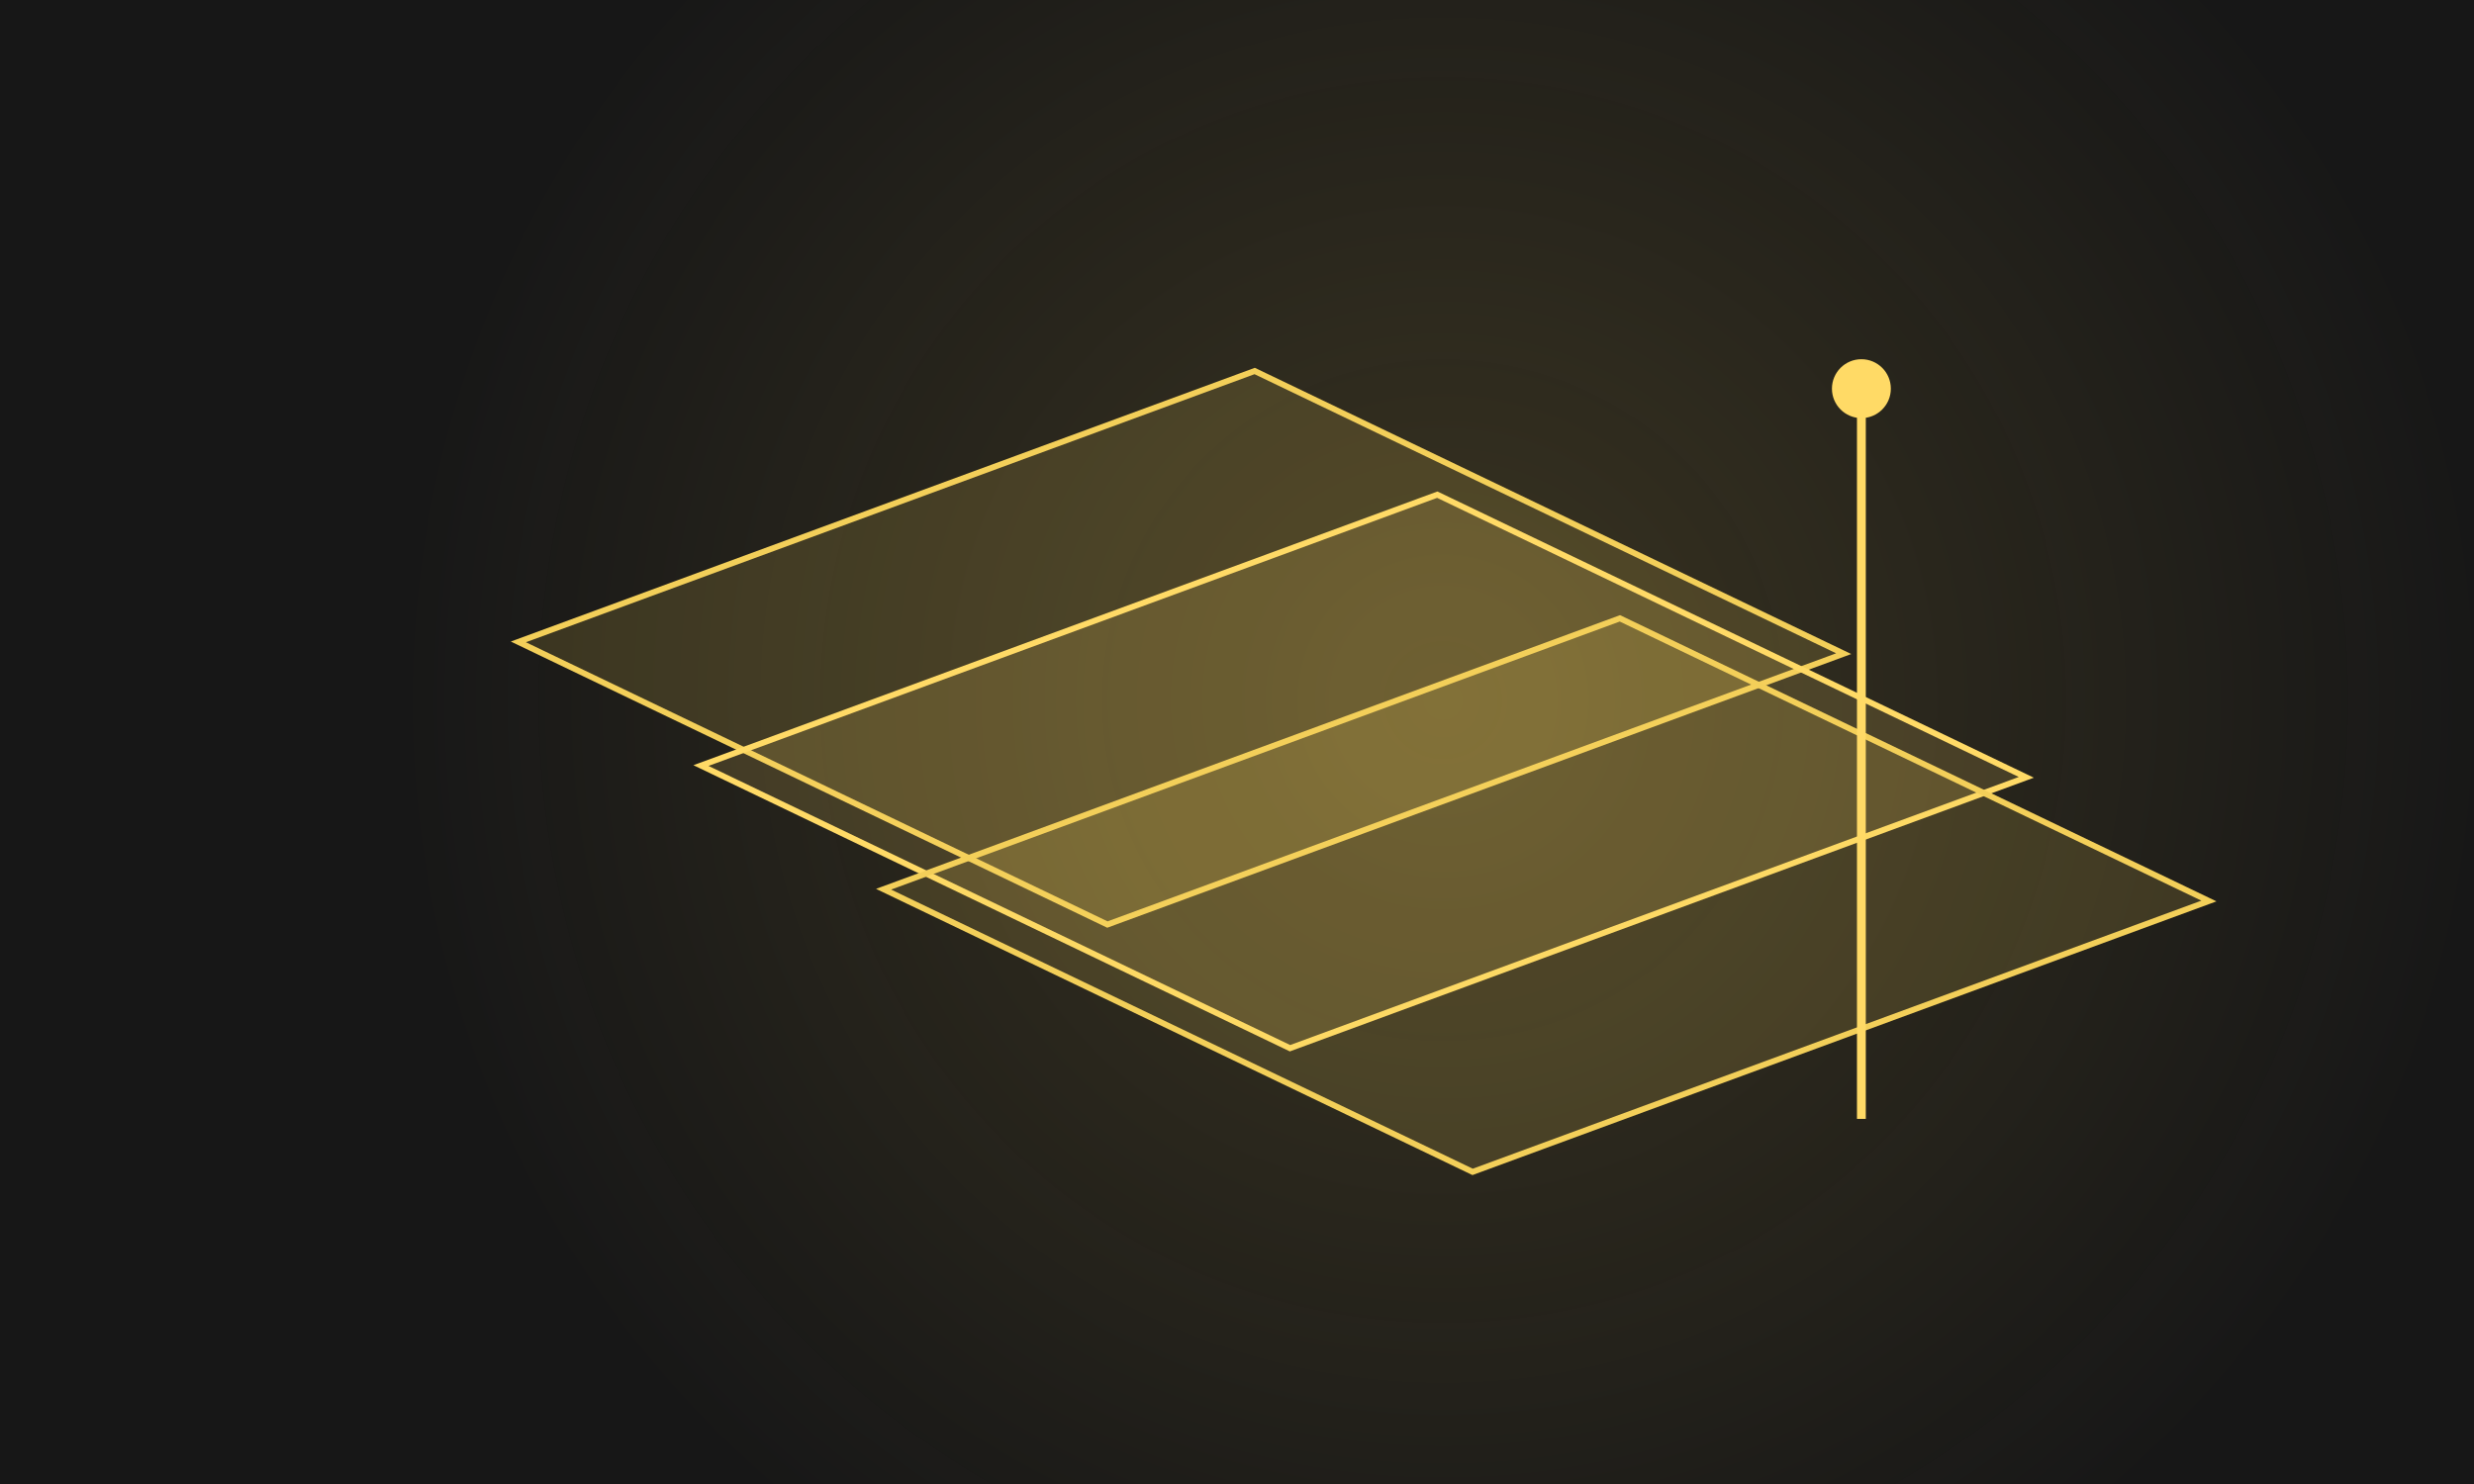
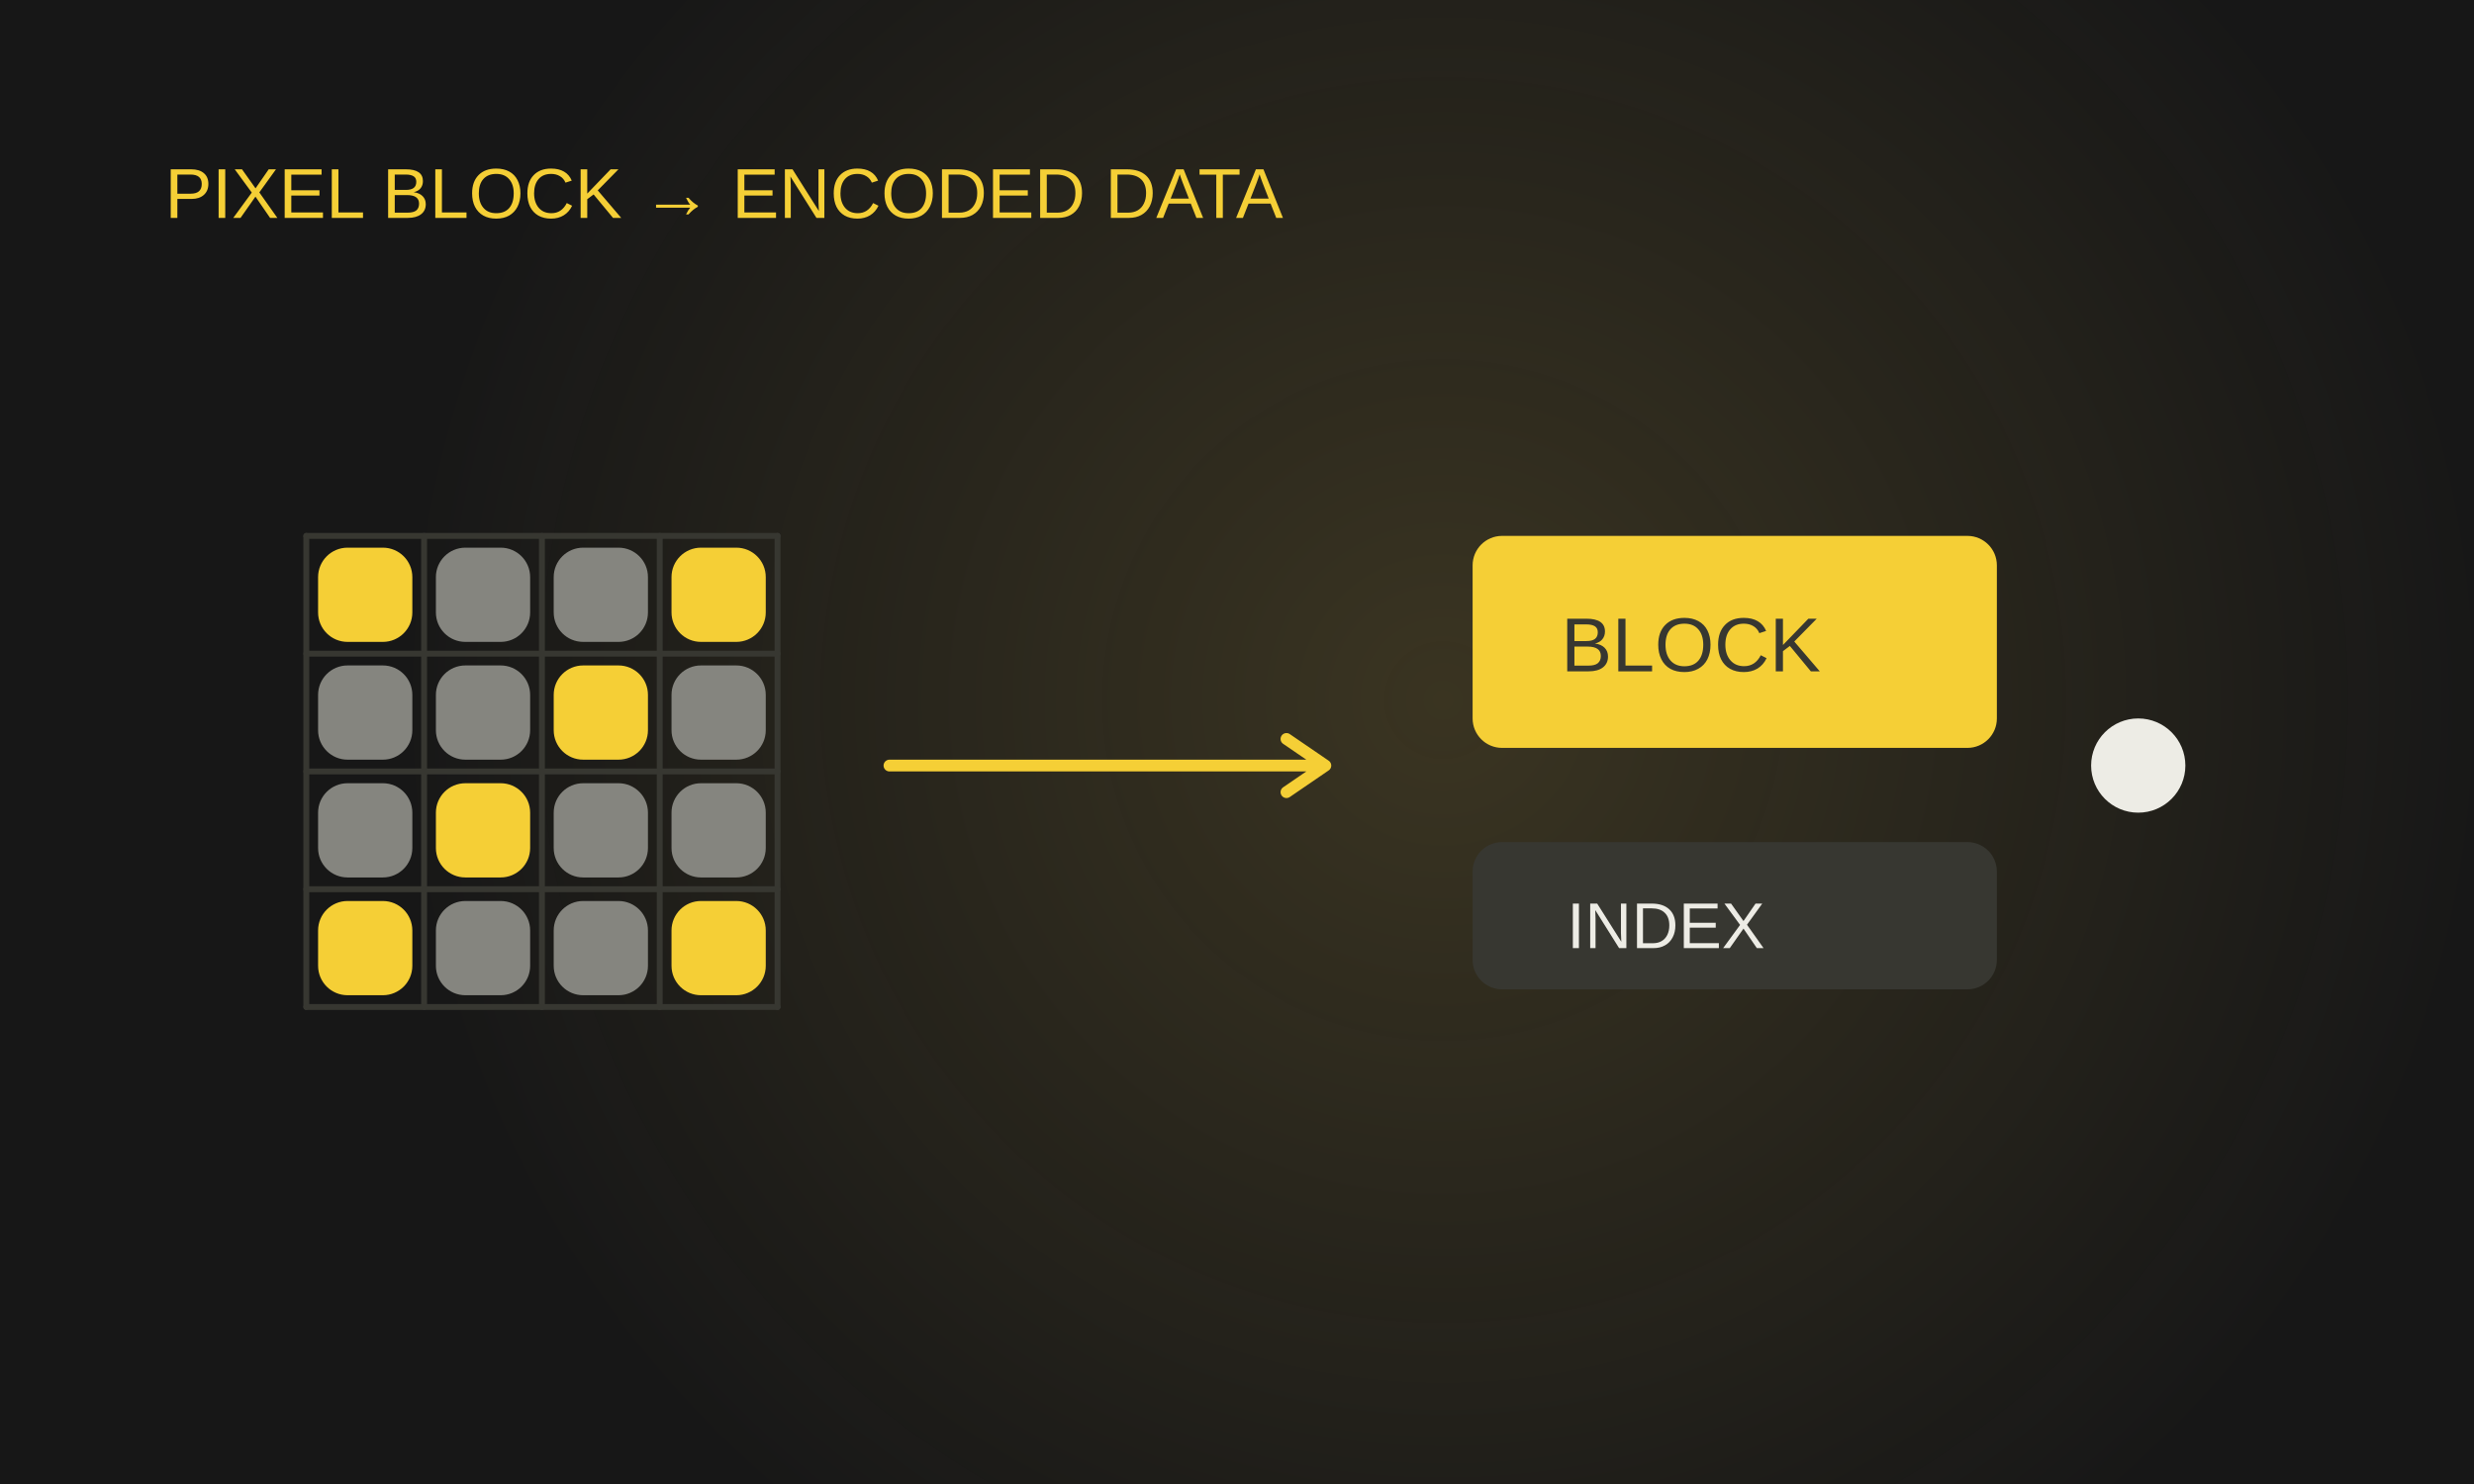
<svg xmlns="http://www.w3.org/2000/svg" class="article-cover" viewBox="0 0 420 252" role="img" aria-label="텍스처 압축 개념 도식">
  <defs>
    <radialGradient id="cover-texture-compression-glow">
      <stop stop-color="hsl(46 86% 65%)" stop-opacity=".16" />
      <stop offset="1" stop-color="hsl(46 86% 65%)" stop-opacity="0" />
    </radialGradient>
    <radialGradient id="cover-texture-compression-orb" cx="30%" cy="24%">
      <stop stop-color="#fff7d6" />
      <stop offset=".42" stop-color="hsl(46 86% 65%)" />
      <stop offset="1" stop-color="#46390d" />
    </radialGradient>
  </defs>
  <rect width="420" height="252" fill="#171717" />
  <circle cx="245" cy="119" r="175" fill="url(#cover-texture-compression-glow)" />
-   <path d="M88 109l125 -46 100 48 -125 46Z" fill="hsl(46 86% 65%)" fill-opacity=".15" stroke="hsl(46 86% 65%)" />
-   <path d="M119 130l125 -46 100 48 -125 46Z" fill="#ffda66" fill-opacity=".15" stroke="#ffda66" />
-   <path d="M150 151l125 -46 100 48 -125 46Z" fill="hsl(46 86% 65%)" fill-opacity=".15" stroke="hsl(46 86% 65%)" />
-   <path d="M316 66L316 190" stroke="#ffda66" stroke-width="1.5" fill="none" />
-   <circle cx="316" cy="66" r="5" fill="#ffda66" />
+   <g class="technical-scene" data-scene="texture-compression">
+     <text x="28" y="37" fill="#f5cf36" font-family="Arial,sans-serif" font-size="12">PIXEL BLOCK → ENCODED DATA</text>
+     <path d="M52 91v80" fill="none" stroke="#373731" stroke-width="1" stroke-linecap="round" stroke-linejoin="round" />
+     <path d="M72 91v80" fill="none" stroke="#373731" stroke-width="1" stroke-linecap="round" stroke-linejoin="round" />
+     <path d="M92 91v80" fill="none" stroke="#373731" stroke-width="1" stroke-linecap="round" stroke-linejoin="round" />
+     <path d="M112 91v80" fill="none" stroke="#373731" stroke-width="1" stroke-linecap="round" stroke-linejoin="round" />
+     <path d="M132 91v80" fill="none" stroke="#373731" stroke-width="1" stroke-linecap="round" stroke-linejoin="round" />
+     <path d="M52 91h80" fill="none" stroke="#373731" stroke-width="1" stroke-linecap="round" stroke-linejoin="round" />
+     <path d="M52 111h80" fill="none" stroke="#373731" stroke-width="1" stroke-linecap="round" stroke-linejoin="round" />
+     <path d="M52 131h80" fill="none" stroke="#373731" stroke-width="1" stroke-linecap="round" stroke-linejoin="round" />
+     <path d="M52 151h80" fill="none" stroke="#373731" stroke-width="1" stroke-linecap="round" stroke-linejoin="round" />
+     <path d="M52 171h80" fill="none" stroke="#373731" stroke-width="1" stroke-linecap="round" stroke-linejoin="round" />
+     <rect x="54" y="93" width="16" height="16" rx="5" fill="#f5cf36" />
+     <rect x="74" y="93" width="16" height="16" rx="5" fill="#85857f" />
+     <rect x="94" y="93" width="16" height="16" rx="5" fill="#85857f" />
+     <rect x="114" y="93" width="16" height="16" rx="5" fill="#f5cf36" />
+     <rect x="54" y="113" width="16" height="16" rx="5" fill="#85857f" />
+     <rect x="74" y="113" width="16" height="16" rx="5" fill="#85857f" />
+     <rect x="94" y="113" width="16" height="16" rx="5" fill="#f5cf36" />
+     <rect x="114" y="113" width="16" height="16" rx="5" fill="#85857f" />
+     <rect x="54" y="133" width="16" height="16" rx="5" fill="#85857f" />
+     <rect x="74" y="133" width="16" height="16" rx="5" fill="#f5cf36" />
+     <rect x="94" y="133" width="16" height="16" rx="5" fill="#85857f" />
+     <rect x="114" y="133" width="16" height="16" rx="5" fill="#85857f" />
+     <rect x="54" y="153" width="16" height="16" rx="5" fill="#f5cf36" />
+     <rect x="74" y="153" width="16" height="16" rx="5" fill="#85857f" />
+     <rect x="94" y="153" width="16" height="16" rx="5" fill="#85857f" />
+     <rect x="114" y="153" width="16" height="16" rx="5" fill="#f5cf36" />
+     <path d="M151 130L225 130M218.397 134.517L225 130L218.397 125.483" fill="none" stroke="#f5cf36" stroke-width="2" stroke-linecap="round" stroke-linejoin="round" />
+     <rect x="250" y="91" width="89" height="36" rx="5" fill="#f5cf36" />
+     <text x="265" y="114" fill="#373731" font-family="Arial,sans-serif" font-size="13">BLOCK</text>
+     <rect x="250" y="143" width="89" height="25" rx="5" fill="#373731" />
+     <text x="266" y="161" fill="#edece5" font-family="Arial,sans-serif" font-size="11">INDEX</text>
+     <g>
+       <circle cx="363" cy="130" r="8" fill="#edece5" />
+       <animate attributeName="opacity" values="1;1;.15;.15;1" dur="4s" repeatCount="indefinite" />
+     </g>
+   </g>
</svg>
